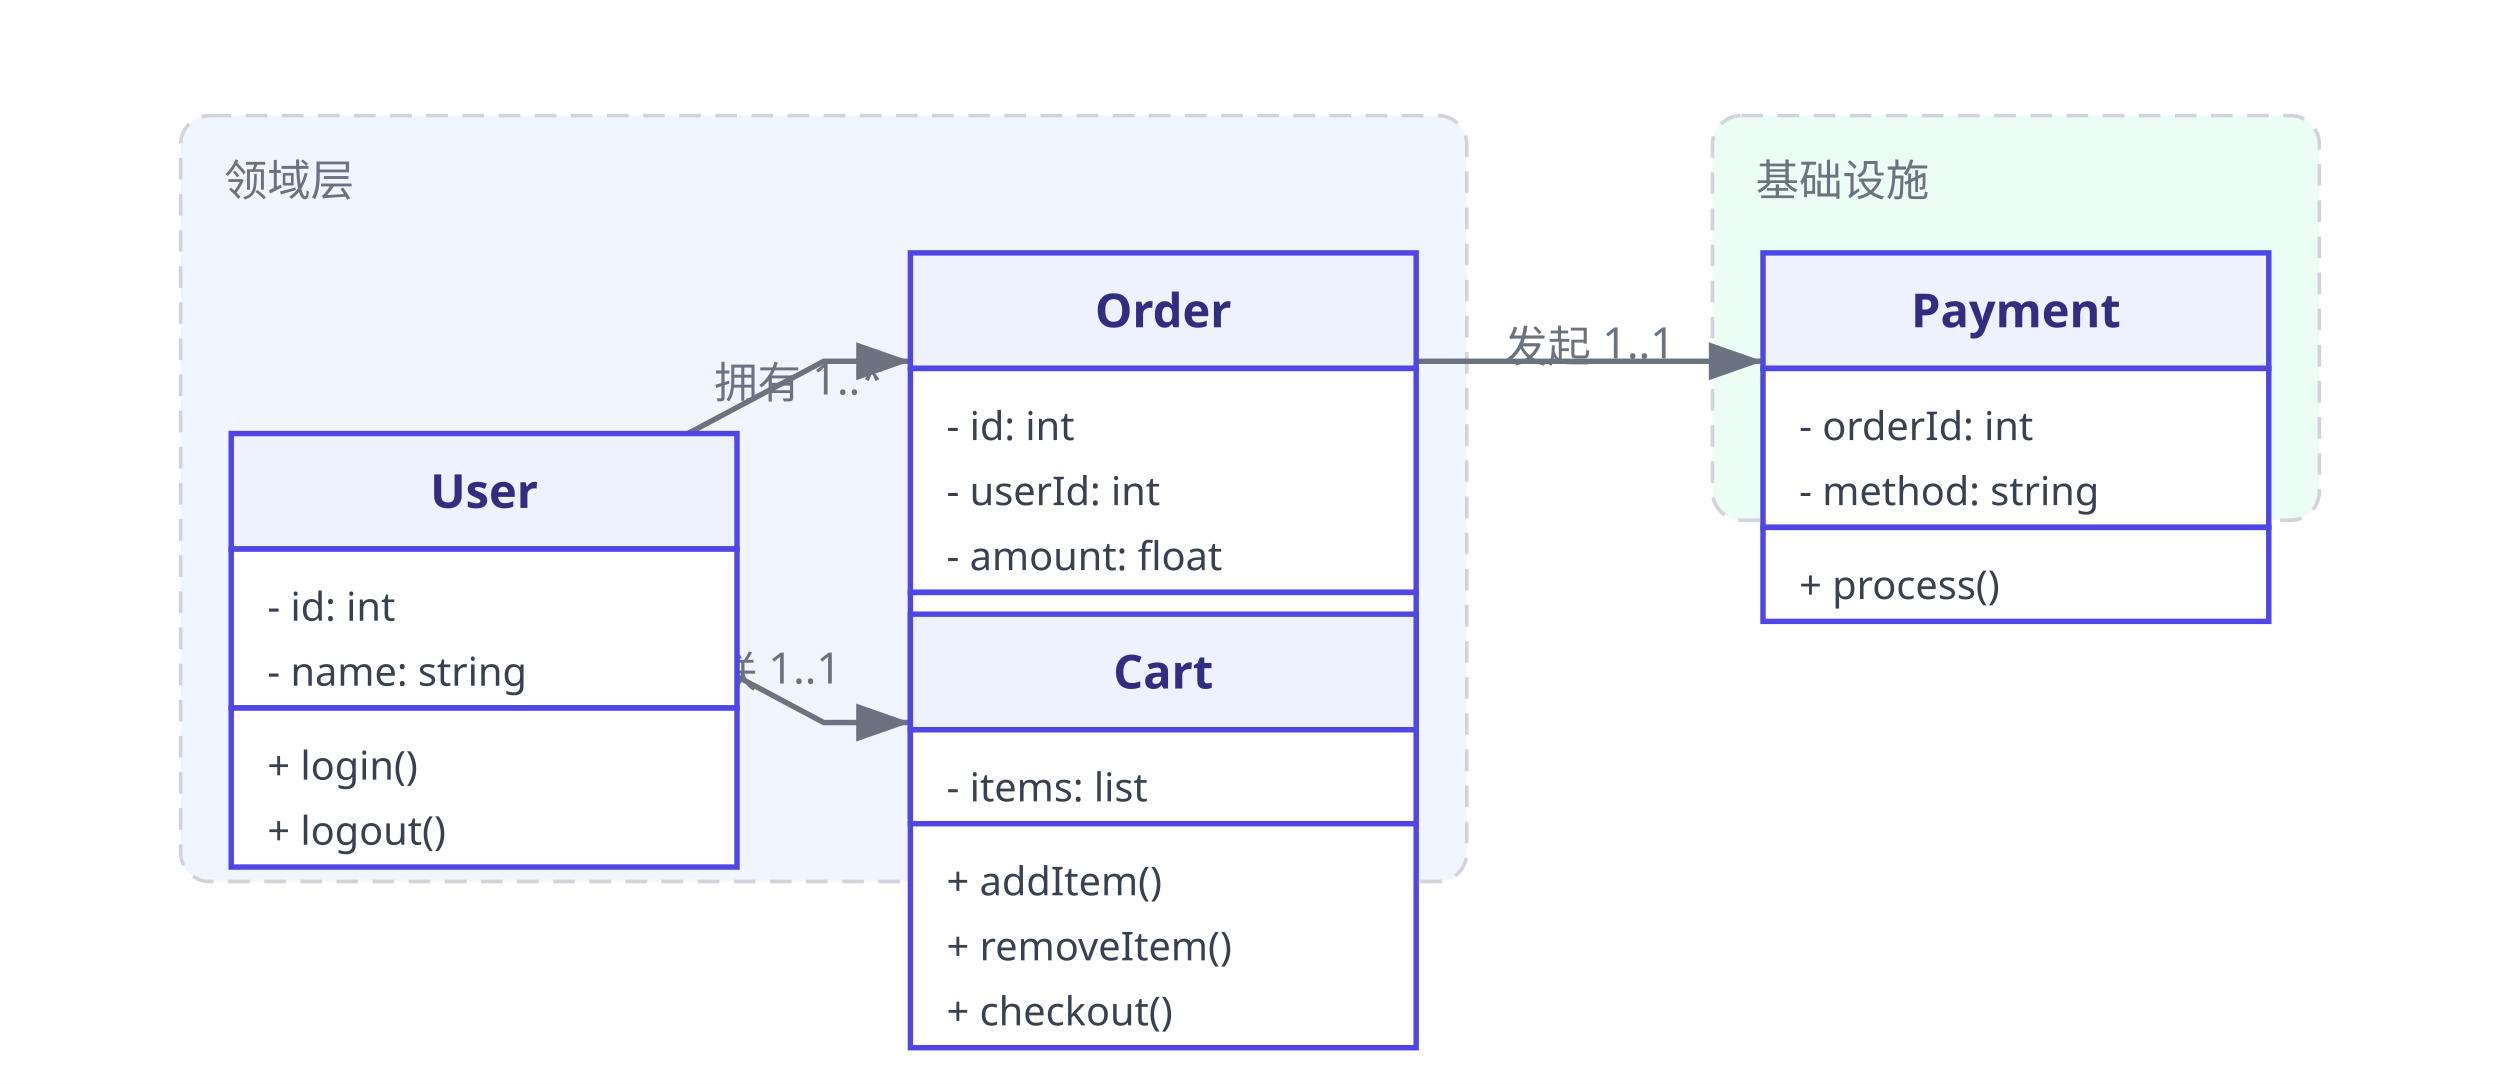
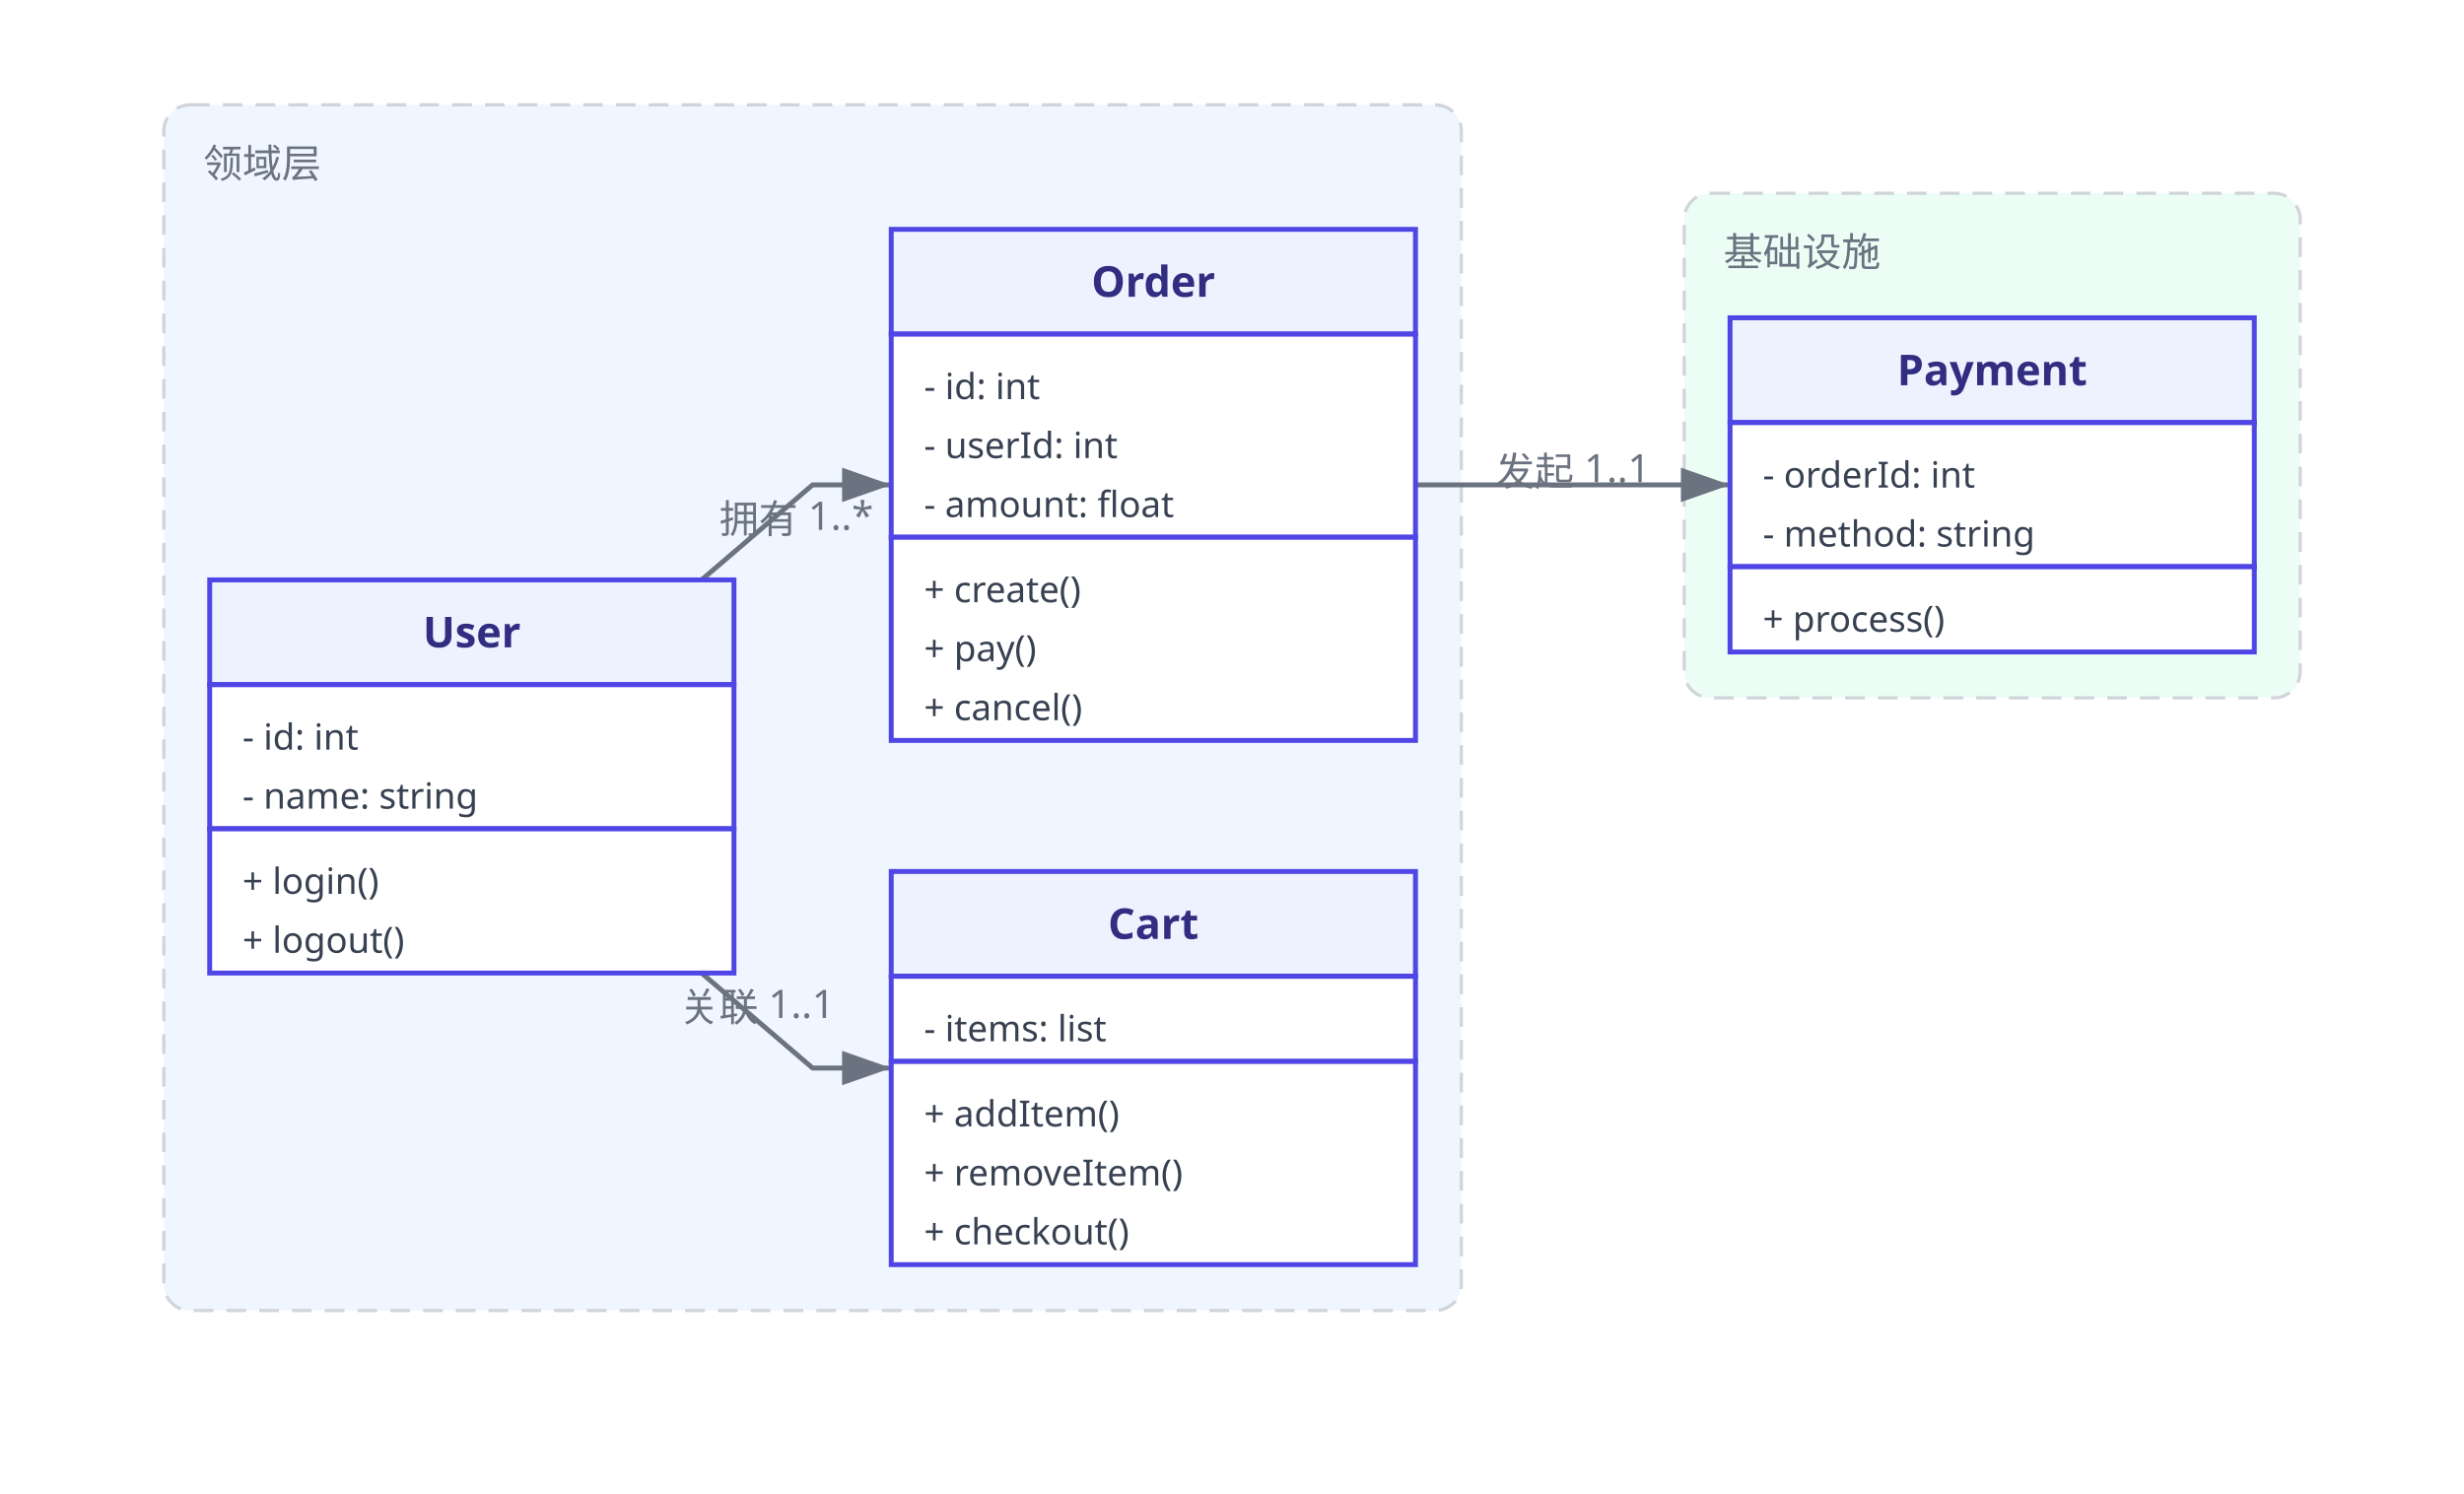
- <svg xmlns="http://www.w3.org/2000/svg" width="692" height="300" viewBox="0 0 692 300">
+ <svg xmlns="http://www.w3.org/2000/svg" width="752" height="456" viewBox="0 0 752 456">
  <defs>
    <marker id="arrowhead" markerWidth="10" markerHeight="7" refX="10" refY="3.5" orient="auto">
      <polygon points="0 0, 10 3.5, 0 7" fill="#6b7280" />
    </marker>
    <marker id="arrowhead-purple" markerWidth="10" markerHeight="7" refX="10" refY="3.5" orient="auto">
      <polygon points="0 0, 10 3.5, 0 7" fill="#7c3aed" />
    </marker>
  </defs>
-   <rect x="0" y="0" width="692" height="300" fill="#ffffff" />
+   <rect x="0" y="0" width="752" height="456" fill="#ffffff" />
  <g class="lgdl-group">
-     <rect x="50" y="32" width="356" height="212" rx="8" fill="#eff6ff" stroke="#d1d5db" stroke-dasharray="6 4" />
+     <rect x="50" y="32" width="396" height="368" rx="8" fill="#eff6ff" stroke="#d1d5db" stroke-dasharray="6 4" />
    <text x="62" y="50" font-family="'Segoe UI', 'PingFang SC', 'Microsoft YaHei', sans-serif" font-size="12" fill="#6b7280" text-anchor="start" dominant-baseline="middle">领域层</text>
  </g>
  <g class="lgdl-group">
-     <rect x="474" y="32" width="168" height="112" rx="8" fill="#ecfdf5" stroke="#d1d5db" stroke-dasharray="6 4" />
-     <text x="486" y="50" font-family="'Segoe UI', 'PingFang SC', 'Microsoft YaHei', sans-serif" font-size="12" fill="#6b7280" text-anchor="start" dominant-baseline="middle">基础设施</text>
+     <rect x="514" y="59" width="188" height="154" rx="8" fill="#ecfdf5" stroke="#d1d5db" stroke-dasharray="6 4" />
+     <text x="526" y="77" font-family="'Segoe UI', 'PingFang SC', 'Microsoft YaHei', sans-serif" font-size="12" fill="#6b7280" text-anchor="start" dominant-baseline="middle">基础设施</text>
  </g>
  <g class="lgdl-edge">
-     <path d="M 190.4,120 L 228,100 L 252,100" fill="none" stroke="#6b7280" stroke-width="1.5" marker-end="url(#arrowhead)" />
-     <text x="221.2" y="106" font-family="'Segoe UI', 'PingFang SC', 'Microsoft YaHei', sans-serif" font-size="12" fill="#6b7280" text-anchor="middle" dominant-baseline="middle">拥有 1..*</text>
+     <path d="M 214.112,177 L 248,148 L 272,148" fill="none" stroke="#6b7280" stroke-width="1.5" marker-end="url(#arrowhead)" />
+     <text x="243.056" y="158.5" font-family="'Segoe UI', 'PingFang SC', 'Microsoft YaHei', sans-serif" font-size="12" fill="#6b7280" text-anchor="middle" dominant-baseline="middle">拥有 1..*</text>
  </g>
  <g class="lgdl-edge">
-     <path d="M 392,100 L 416,100 L 440,100 L 464,100 L 488,100" fill="none" stroke="#6b7280" stroke-width="1.5" marker-end="url(#arrowhead)" />
-     <text x="440" y="96" font-family="'Segoe UI', 'PingFang SC', 'Microsoft YaHei', sans-serif" font-size="12" fill="#6b7280" text-anchor="middle" dominant-baseline="middle">发起 1..1</text>
+     <path d="M 432,148 L 456,148 L 480,148 L 504,148 L 528,148" fill="none" stroke="#6b7280" stroke-width="1.5" marker-end="url(#arrowhead)" />
+     <text x="480" y="144" font-family="'Segoe UI', 'PingFang SC', 'Microsoft YaHei', sans-serif" font-size="12" fill="#6b7280" text-anchor="middle" dominant-baseline="middle">发起 1..1</text>
  </g>
  <g class="lgdl-edge">
-     <path d="M 190.4,180 L 228,200 L 252,200" fill="none" stroke="#6b7280" stroke-width="1.5" marker-end="url(#arrowhead)" />
-     <text x="209.2" y="186" font-family="'Segoe UI', 'PingFang SC', 'Microsoft YaHei', sans-serif" font-size="12" fill="#6b7280" text-anchor="middle" dominant-baseline="middle">关联 1..1</text>
+     <path d="M 214.112,297 L 248,326 L 272,326" fill="none" stroke="#6b7280" stroke-width="1.5" marker-end="url(#arrowhead)" />
+     <text x="231.056" y="307.5" font-family="'Segoe UI', 'PingFang SC', 'Microsoft YaHei', sans-serif" font-size="12" fill="#6b7280" text-anchor="middle" dominant-baseline="middle">关联 1..1</text>
  </g>
  <g class="lgdl-class">
-     <rect x="64" y="120" width="140" height="32" fill="#eef2ff" stroke="#4f46e5" stroke-width="1.5" />
-     <text x="134" y="136" font-family="'Segoe UI', 'PingFang SC', 'Microsoft YaHei', sans-serif" font-size="13" font-weight="bold" fill="#312e81" text-anchor="middle" dominant-baseline="middle">User</text>
-     <line x1="64" y1="152" x2="204" y2="152" stroke="#4f46e5" stroke-width="1.5" />
-     <rect x="64" y="152" width="140" height="44" fill="#ffffff" stroke="#4f46e5" stroke-width="1.5" />
-     <text x="74" y="168" font-family="'Segoe UI', 'PingFang SC', 'Microsoft YaHei', sans-serif" font-size="11" fill="#374151" text-anchor="start" dominant-baseline="middle">- id: int</text>
-     <text x="74" y="186" font-family="'Segoe UI', 'PingFang SC', 'Microsoft YaHei', sans-serif" font-size="11" fill="#374151" text-anchor="start" dominant-baseline="middle">- name: string</text>
-     <line x1="64" y1="196" x2="204" y2="196" stroke="#4f46e5" stroke-width="1.5" />
-     <rect x="64" y="196" width="140" height="44" fill="#ffffff" stroke="#4f46e5" stroke-width="1.5" />
-     <text x="74" y="212" font-family="'Segoe UI', 'PingFang SC', 'Microsoft YaHei', sans-serif" font-size="11" fill="#374151" text-anchor="start" dominant-baseline="middle">+ login()</text>
-     <text x="74" y="230" font-family="'Segoe UI', 'PingFang SC', 'Microsoft YaHei', sans-serif" font-size="11" fill="#374151" text-anchor="start" dominant-baseline="middle">+ logout()</text>
+     <rect x="64" y="177" width="160" height="32" fill="#eef2ff" stroke="#4f46e5" stroke-width="1.5" />
+     <text x="144" y="193" font-family="'Segoe UI', 'PingFang SC', 'Microsoft YaHei', sans-serif" font-size="13" font-weight="bold" fill="#312e81" text-anchor="middle" dominant-baseline="middle">User</text>
+     <line x1="64" y1="209" x2="224" y2="209" stroke="#4f46e5" stroke-width="1.5" />
+     <rect x="64" y="209" width="160" height="44" fill="#ffffff" stroke="#4f46e5" stroke-width="1.5" />
+     <text x="74" y="225" font-family="'Segoe UI', 'PingFang SC', 'Microsoft YaHei', sans-serif" font-size="11" fill="#374151" text-anchor="start" dominant-baseline="middle">- id: int</text>
+     <text x="74" y="243" font-family="'Segoe UI', 'PingFang SC', 'Microsoft YaHei', sans-serif" font-size="11" fill="#374151" text-anchor="start" dominant-baseline="middle">- name: string</text>
+     <line x1="64" y1="253" x2="224" y2="253" stroke="#4f46e5" stroke-width="1.5" />
+     <rect x="64" y="253" width="160" height="44" fill="#ffffff" stroke="#4f46e5" stroke-width="1.5" />
+     <text x="74" y="269" font-family="'Segoe UI', 'PingFang SC', 'Microsoft YaHei', sans-serif" font-size="11" fill="#374151" text-anchor="start" dominant-baseline="middle">+ login()</text>
+     <text x="74" y="287" font-family="'Segoe UI', 'PingFang SC', 'Microsoft YaHei', sans-serif" font-size="11" fill="#374151" text-anchor="start" dominant-baseline="middle">+ logout()</text>
  </g>
  <g class="lgdl-class">
-     <rect x="252" y="70" width="140" height="32" fill="#eef2ff" stroke="#4f46e5" stroke-width="1.5" />
-     <text x="322" y="86" font-family="'Segoe UI', 'PingFang SC', 'Microsoft YaHei', sans-serif" font-size="13" font-weight="bold" fill="#312e81" text-anchor="middle" dominant-baseline="middle">Order</text>
-     <line x1="252" y1="102" x2="392" y2="102" stroke="#4f46e5" stroke-width="1.5" />
-     <rect x="252" y="102" width="140" height="62" fill="#ffffff" stroke="#4f46e5" stroke-width="1.5" />
-     <text x="262" y="118" font-family="'Segoe UI', 'PingFang SC', 'Microsoft YaHei', sans-serif" font-size="11" fill="#374151" text-anchor="start" dominant-baseline="middle">- id: int</text>
-     <text x="262" y="136" font-family="'Segoe UI', 'PingFang SC', 'Microsoft YaHei', sans-serif" font-size="11" fill="#374151" text-anchor="start" dominant-baseline="middle">- userId: int</text>
-     <text x="262" y="154" font-family="'Segoe UI', 'PingFang SC', 'Microsoft YaHei', sans-serif" font-size="11" fill="#374151" text-anchor="start" dominant-baseline="middle">- amount: float</text>
-     <line x1="252" y1="164" x2="392" y2="164" stroke="#4f46e5" stroke-width="1.5" />
-     <rect x="252" y="164" width="140" height="62" fill="#ffffff" stroke="#4f46e5" stroke-width="1.5" />
-     <text x="262" y="180" font-family="'Segoe UI', 'PingFang SC', 'Microsoft YaHei', sans-serif" font-size="11" fill="#374151" text-anchor="start" dominant-baseline="middle">+ create()</text>
-     <text x="262" y="198" font-family="'Segoe UI', 'PingFang SC', 'Microsoft YaHei', sans-serif" font-size="11" fill="#374151" text-anchor="start" dominant-baseline="middle">+ pay()</text>
-     <text x="262" y="216" font-family="'Segoe UI', 'PingFang SC', 'Microsoft YaHei', sans-serif" font-size="11" fill="#374151" text-anchor="start" dominant-baseline="middle">+ cancel()</text>
+     <rect x="272" y="70" width="160" height="32" fill="#eef2ff" stroke="#4f46e5" stroke-width="1.5" />
+     <text x="352" y="86" font-family="'Segoe UI', 'PingFang SC', 'Microsoft YaHei', sans-serif" font-size="13" font-weight="bold" fill="#312e81" text-anchor="middle" dominant-baseline="middle">Order</text>
+     <line x1="272" y1="102" x2="432" y2="102" stroke="#4f46e5" stroke-width="1.5" />
+     <rect x="272" y="102" width="160" height="62" fill="#ffffff" stroke="#4f46e5" stroke-width="1.5" />
+     <text x="282" y="118" font-family="'Segoe UI', 'PingFang SC', 'Microsoft YaHei', sans-serif" font-size="11" fill="#374151" text-anchor="start" dominant-baseline="middle">- id: int</text>
+     <text x="282" y="136" font-family="'Segoe UI', 'PingFang SC', 'Microsoft YaHei', sans-serif" font-size="11" fill="#374151" text-anchor="start" dominant-baseline="middle">- userId: int</text>
+     <text x="282" y="154" font-family="'Segoe UI', 'PingFang SC', 'Microsoft YaHei', sans-serif" font-size="11" fill="#374151" text-anchor="start" dominant-baseline="middle">- amount: float</text>
+     <line x1="272" y1="164" x2="432" y2="164" stroke="#4f46e5" stroke-width="1.5" />
+     <rect x="272" y="164" width="160" height="62" fill="#ffffff" stroke="#4f46e5" stroke-width="1.5" />
+     <text x="282" y="180" font-family="'Segoe UI', 'PingFang SC', 'Microsoft YaHei', sans-serif" font-size="11" fill="#374151" text-anchor="start" dominant-baseline="middle">+ create()</text>
+     <text x="282" y="198" font-family="'Segoe UI', 'PingFang SC', 'Microsoft YaHei', sans-serif" font-size="11" fill="#374151" text-anchor="start" dominant-baseline="middle">+ pay()</text>
+     <text x="282" y="216" font-family="'Segoe UI', 'PingFang SC', 'Microsoft YaHei', sans-serif" font-size="11" fill="#374151" text-anchor="start" dominant-baseline="middle">+ cancel()</text>
  </g>
  <g class="lgdl-class">
-     <rect x="488" y="70" width="140" height="32" fill="#eef2ff" stroke="#4f46e5" stroke-width="1.5" />
-     <text x="558" y="86" font-family="'Segoe UI', 'PingFang SC', 'Microsoft YaHei', sans-serif" font-size="13" font-weight="bold" fill="#312e81" text-anchor="middle" dominant-baseline="middle">Payment</text>
-     <line x1="488" y1="102" x2="628" y2="102" stroke="#4f46e5" stroke-width="1.5" />
-     <rect x="488" y="102" width="140" height="44" fill="#ffffff" stroke="#4f46e5" stroke-width="1.5" />
-     <text x="498" y="118" font-family="'Segoe UI', 'PingFang SC', 'Microsoft YaHei', sans-serif" font-size="11" fill="#374151" text-anchor="start" dominant-baseline="middle">- orderId: int</text>
-     <text x="498" y="136" font-family="'Segoe UI', 'PingFang SC', 'Microsoft YaHei', sans-serif" font-size="11" fill="#374151" text-anchor="start" dominant-baseline="middle">- method: string</text>
-     <line x1="488" y1="146" x2="628" y2="146" stroke="#4f46e5" stroke-width="1.5" />
-     <rect x="488" y="146" width="140" height="26" fill="#ffffff" stroke="#4f46e5" stroke-width="1.5" />
-     <text x="498" y="162" font-family="'Segoe UI', 'PingFang SC', 'Microsoft YaHei', sans-serif" font-size="11" fill="#374151" text-anchor="start" dominant-baseline="middle">+ process()</text>
+     <rect x="528" y="97" width="160" height="32" fill="#eef2ff" stroke="#4f46e5" stroke-width="1.5" />
+     <text x="608" y="113" font-family="'Segoe UI', 'PingFang SC', 'Microsoft YaHei', sans-serif" font-size="13" font-weight="bold" fill="#312e81" text-anchor="middle" dominant-baseline="middle">Payment</text>
+     <line x1="528" y1="129" x2="688" y2="129" stroke="#4f46e5" stroke-width="1.5" />
+     <rect x="528" y="129" width="160" height="44" fill="#ffffff" stroke="#4f46e5" stroke-width="1.5" />
+     <text x="538" y="145" font-family="'Segoe UI', 'PingFang SC', 'Microsoft YaHei', sans-serif" font-size="11" fill="#374151" text-anchor="start" dominant-baseline="middle">- orderId: int</text>
+     <text x="538" y="163" font-family="'Segoe UI', 'PingFang SC', 'Microsoft YaHei', sans-serif" font-size="11" fill="#374151" text-anchor="start" dominant-baseline="middle">- method: string</text>
+     <line x1="528" y1="173" x2="688" y2="173" stroke="#4f46e5" stroke-width="1.5" />
+     <rect x="528" y="173" width="160" height="26" fill="#ffffff" stroke="#4f46e5" stroke-width="1.5" />
+     <text x="538" y="189" font-family="'Segoe UI', 'PingFang SC', 'Microsoft YaHei', sans-serif" font-size="11" fill="#374151" text-anchor="start" dominant-baseline="middle">+ process()</text>
  </g>
  <g class="lgdl-class">
-     <rect x="252" y="170" width="140" height="32" fill="#eef2ff" stroke="#4f46e5" stroke-width="1.5" />
-     <text x="322" y="186" font-family="'Segoe UI', 'PingFang SC', 'Microsoft YaHei', sans-serif" font-size="13" font-weight="bold" fill="#312e81" text-anchor="middle" dominant-baseline="middle">Cart</text>
-     <line x1="252" y1="202" x2="392" y2="202" stroke="#4f46e5" stroke-width="1.5" />
-     <rect x="252" y="202" width="140" height="26" fill="#ffffff" stroke="#4f46e5" stroke-width="1.5" />
-     <text x="262" y="218" font-family="'Segoe UI', 'PingFang SC', 'Microsoft YaHei', sans-serif" font-size="11" fill="#374151" text-anchor="start" dominant-baseline="middle">- items: list</text>
-     <line x1="252" y1="228" x2="392" y2="228" stroke="#4f46e5" stroke-width="1.5" />
-     <rect x="252" y="228" width="140" height="62" fill="#ffffff" stroke="#4f46e5" stroke-width="1.5" />
-     <text x="262" y="244" font-family="'Segoe UI', 'PingFang SC', 'Microsoft YaHei', sans-serif" font-size="11" fill="#374151" text-anchor="start" dominant-baseline="middle">+ addItem()</text>
-     <text x="262" y="262" font-family="'Segoe UI', 'PingFang SC', 'Microsoft YaHei', sans-serif" font-size="11" fill="#374151" text-anchor="start" dominant-baseline="middle">+ removeItem()</text>
-     <text x="262" y="280" font-family="'Segoe UI', 'PingFang SC', 'Microsoft YaHei', sans-serif" font-size="11" fill="#374151" text-anchor="start" dominant-baseline="middle">+ checkout()</text>
+     <rect x="272" y="266" width="160" height="32" fill="#eef2ff" stroke="#4f46e5" stroke-width="1.5" />
+     <text x="352" y="282" font-family="'Segoe UI', 'PingFang SC', 'Microsoft YaHei', sans-serif" font-size="13" font-weight="bold" fill="#312e81" text-anchor="middle" dominant-baseline="middle">Cart</text>
+     <line x1="272" y1="298" x2="432" y2="298" stroke="#4f46e5" stroke-width="1.5" />
+     <rect x="272" y="298" width="160" height="26" fill="#ffffff" stroke="#4f46e5" stroke-width="1.5" />
+     <text x="282" y="314" font-family="'Segoe UI', 'PingFang SC', 'Microsoft YaHei', sans-serif" font-size="11" fill="#374151" text-anchor="start" dominant-baseline="middle">- items: list</text>
+     <line x1="272" y1="324" x2="432" y2="324" stroke="#4f46e5" stroke-width="1.5" />
+     <rect x="272" y="324" width="160" height="62" fill="#ffffff" stroke="#4f46e5" stroke-width="1.5" />
+     <text x="282" y="340" font-family="'Segoe UI', 'PingFang SC', 'Microsoft YaHei', sans-serif" font-size="11" fill="#374151" text-anchor="start" dominant-baseline="middle">+ addItem()</text>
+     <text x="282" y="358" font-family="'Segoe UI', 'PingFang SC', 'Microsoft YaHei', sans-serif" font-size="11" fill="#374151" text-anchor="start" dominant-baseline="middle">+ removeItem()</text>
+     <text x="282" y="376" font-family="'Segoe UI', 'PingFang SC', 'Microsoft YaHei', sans-serif" font-size="11" fill="#374151" text-anchor="start" dominant-baseline="middle">+ checkout()</text>
  </g>
</svg>
